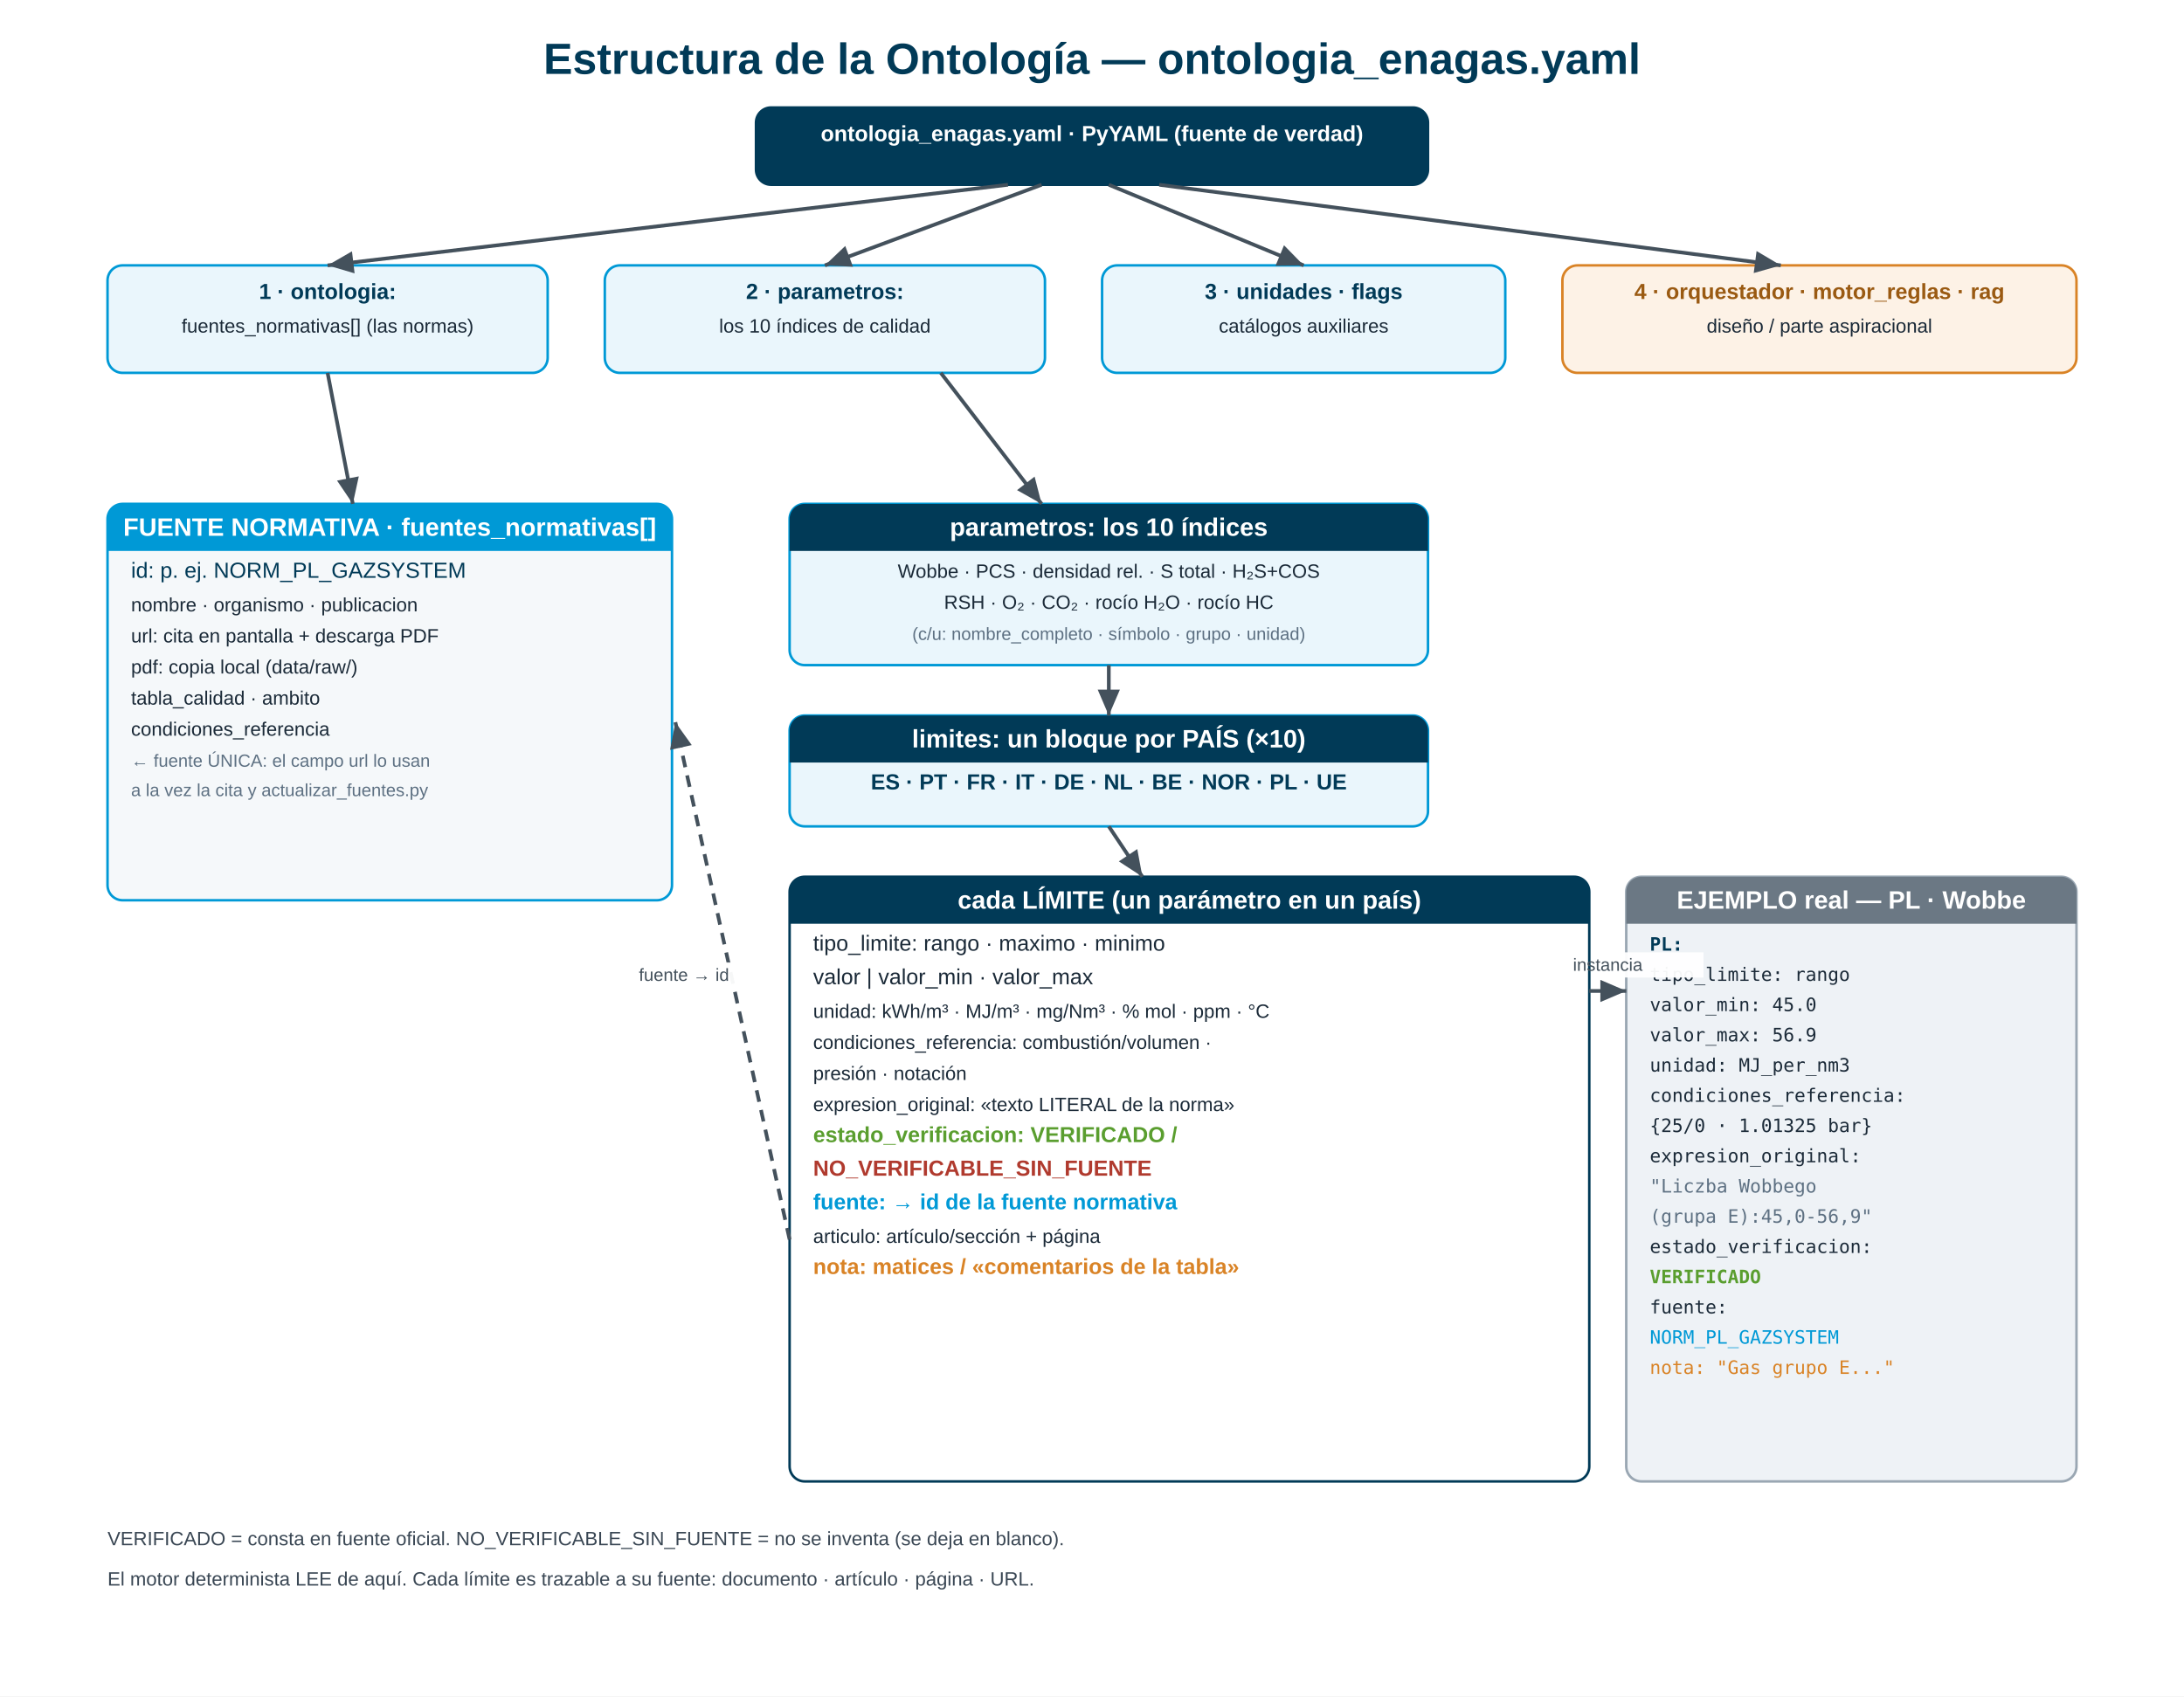
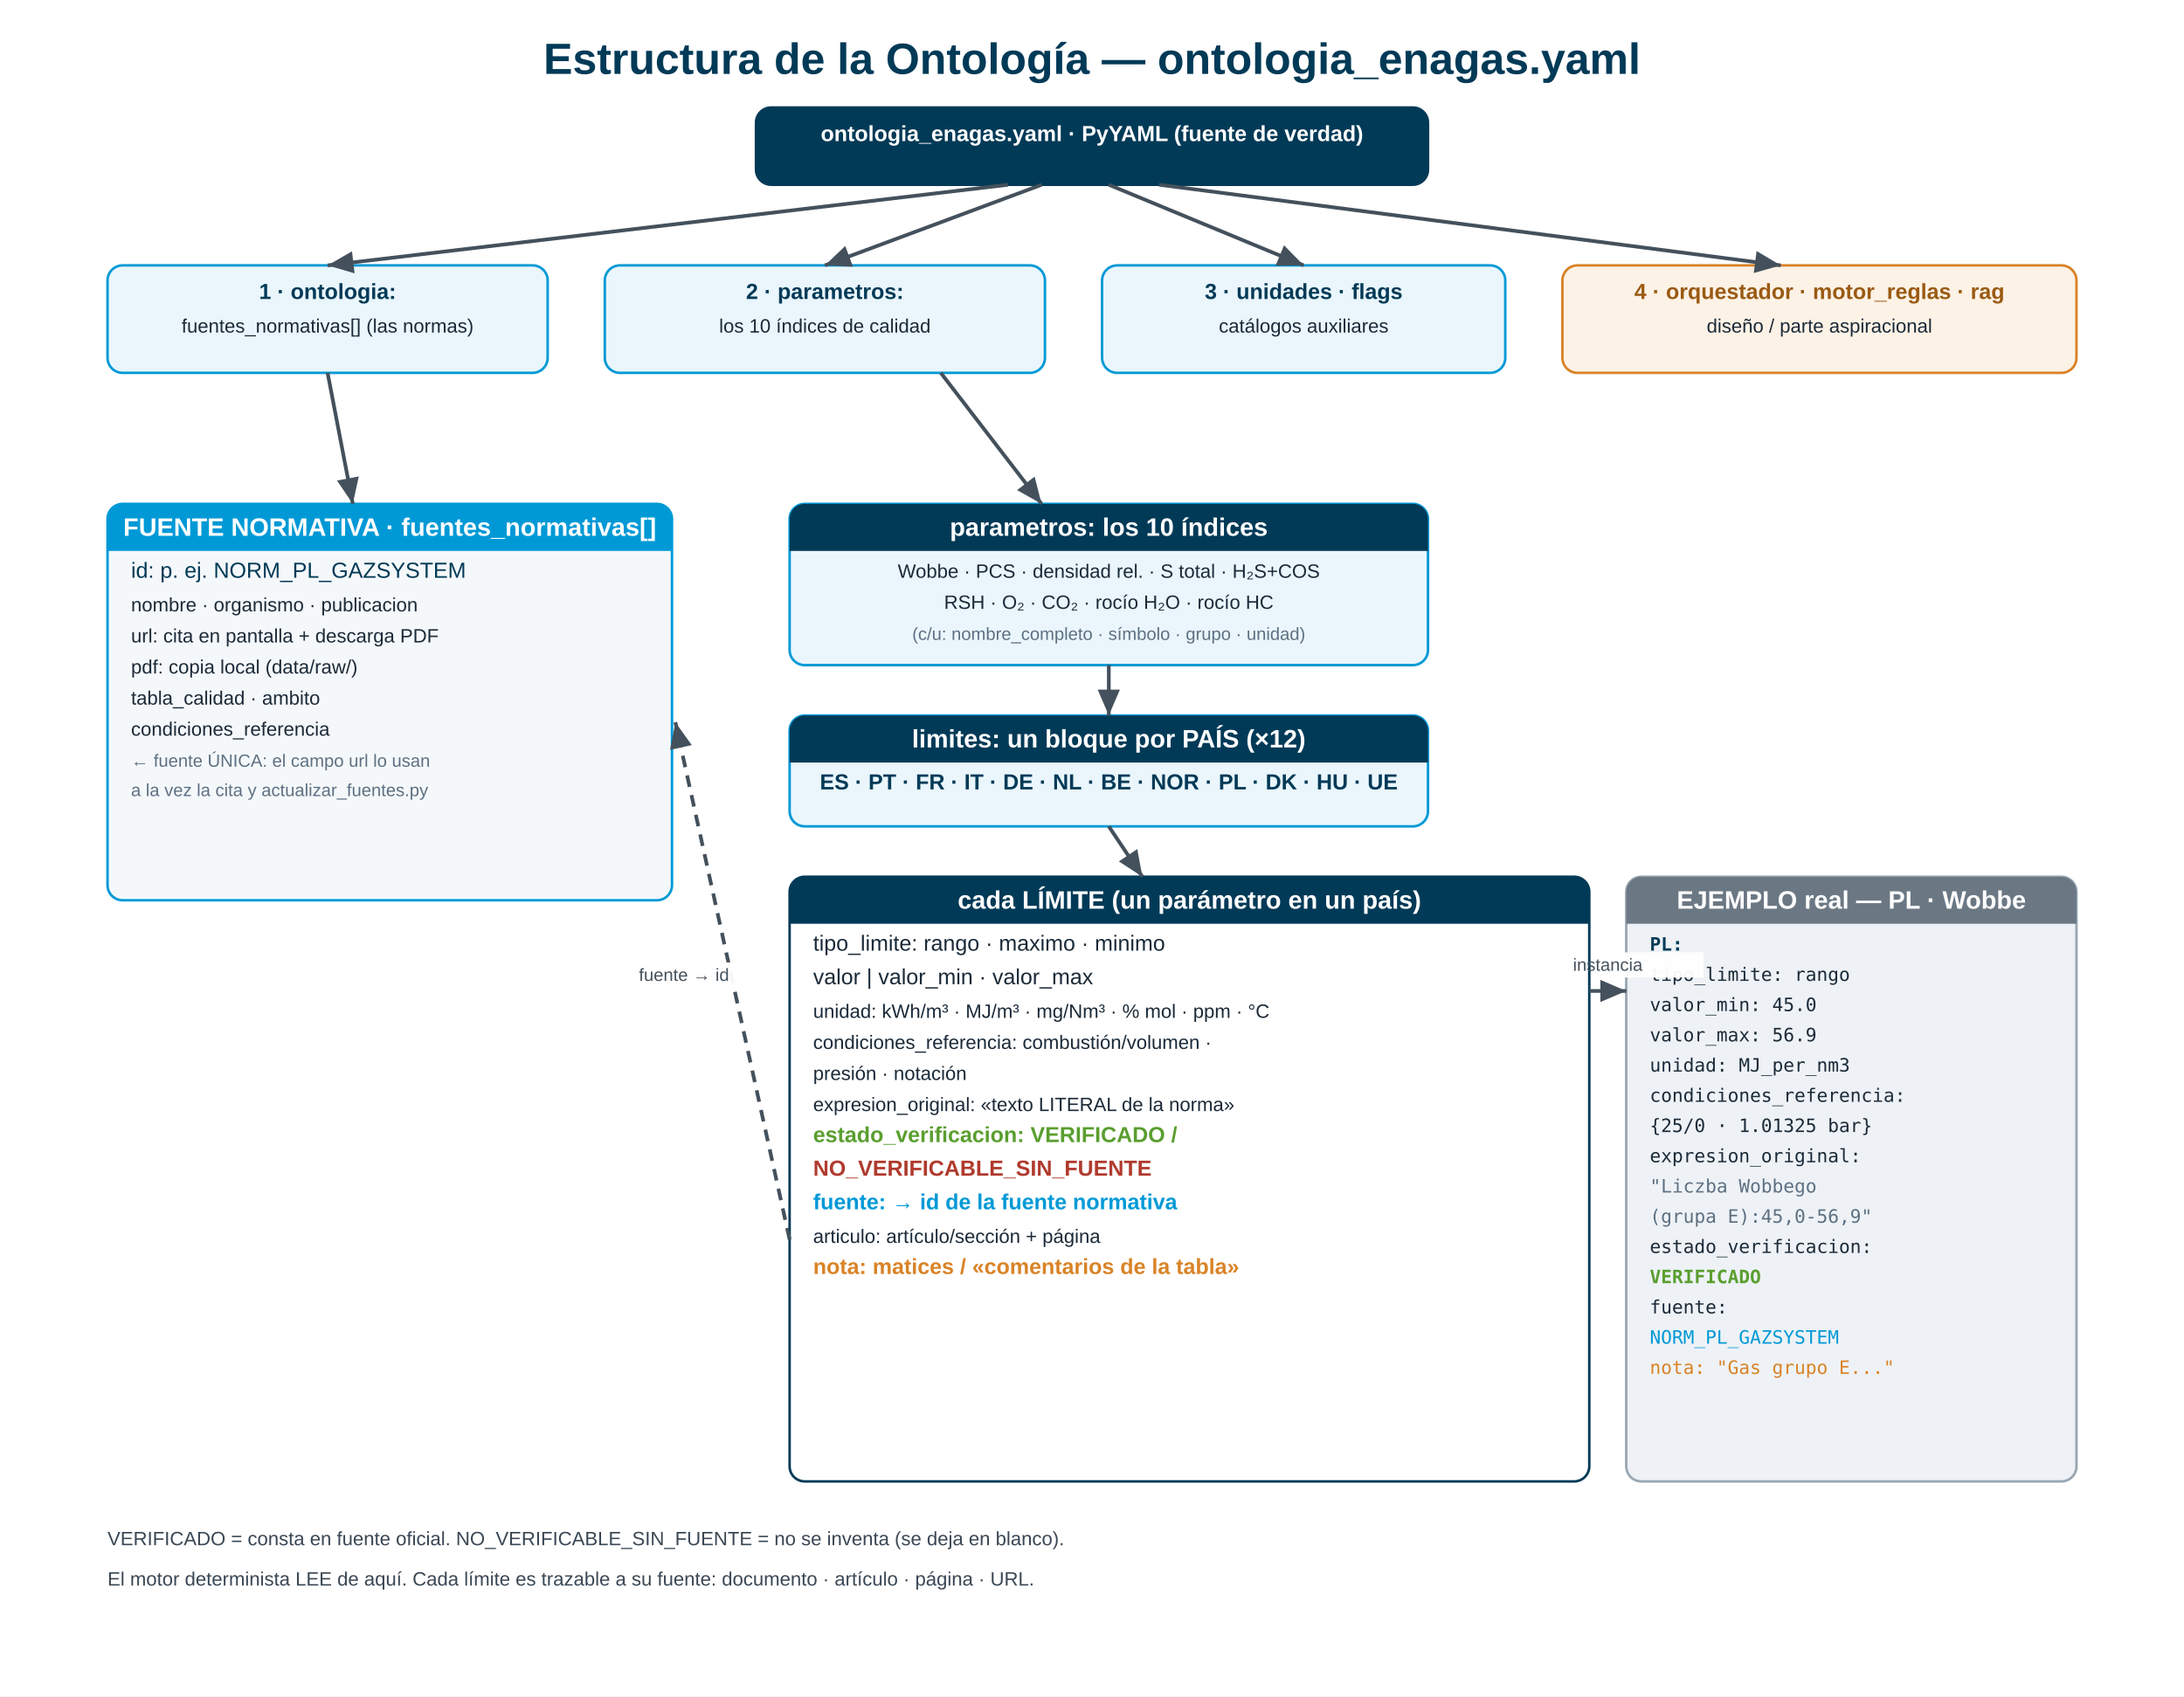
<svg xmlns="http://www.w3.org/2000/svg" width="1300" height="1010" viewBox="0 0 1300 1010" font-family="Arial, Helvetica, sans-serif">
  <rect width="1300" height="1010" fill="#ffffff" />
  <defs>
    <marker id="ah" markerWidth="9" markerHeight="9" refX="7" refY="3" orient="auto">
      <path d="M0,0 L7,3 L0,6 Z" fill="#44515c" />
    </marker>
  </defs>
  <text x="650.0" y="44" text-anchor="middle" font-size="26" font-weight="bold" fill="#013a57">Estructura de la Ontología — ontologia_enagas.yaml</text>
  <rect x="450" y="64" width="400" height="46" rx="9" fill="#013a57" stroke="#013a57" stroke-width="1.5" />
  <text x="650.0" y="84" font-size="13" font-weight="bold" fill="#ffffff" text-anchor="middle">ontologia_enagas.yaml   ·   PyYAML (fuente de verdad)</text>
  <rect x="64" y="158" width="262" height="64" rx="9" fill="#eaf6fc" stroke="#0099d6" stroke-width="1.5" />
  <text x="195.0" y="178" font-size="13" font-weight="bold" fill="#013a57" text-anchor="middle">1 · ontologia:</text>
  <text x="195.0" y="198" font-size="11.5" fill="#1b2a38" text-anchor="middle">fuentes_normativas[]  (las normas)</text>
  <rect x="360" y="158" width="262" height="64" rx="9" fill="#eaf6fc" stroke="#0099d6" stroke-width="1.5" />
  <text x="491.0" y="178" font-size="13" font-weight="bold" fill="#013a57" text-anchor="middle">2 · parametros:</text>
  <text x="491.0" y="198" font-size="11.5" fill="#1b2a38" text-anchor="middle">los 10 índices de calidad</text>
  <rect x="656" y="158" width="240" height="64" rx="9" fill="#eaf6fc" stroke="#0099d6" stroke-width="1.5" />
  <text x="776.0" y="178" font-size="13" font-weight="bold" fill="#013a57" text-anchor="middle">3 · unidades · flags</text>
  <text x="776.0" y="198" font-size="11.5" fill="#1b2a38" text-anchor="middle">catálogos auxiliares</text>
  <rect x="930" y="158" width="306" height="64" rx="9" fill="#fdf2e6" stroke="#d98326" stroke-width="1.5" />
  <text x="1083.0" y="178" font-size="13" font-weight="bold" fill="#9a5a12" text-anchor="middle">4 · orquestador · motor_reglas · rag</text>
  <text x="1083.0" y="198" font-size="11.5" fill="#1b2a38" text-anchor="middle">diseño / parte aspiracional</text>
  <rect x="64" y="300" width="336" height="236" rx="9" fill="#f5f8fa" stroke="#0099d6" stroke-width="1.5" />
  <path d="M73,300 h318 a9,9 0 0 1 9,9 v19 h-336 v-19 a9,9 0 0 1 9,-9 z" fill="#0099d6" />
  <text x="232.0" y="319" font-size="15" font-weight="bold" fill="#ffffff" text-anchor="middle">FUENTE NORMATIVA  ·  fuentes_normativas[]</text>
  <text x="78" y="344" font-size="13" fill="#013a57" text-anchor="start">id:  p. ej. NORM_PL_GAZSYSTEM</text>
  <text x="78" y="364" font-size="11.5" fill="#1b2a38" text-anchor="start">nombre · organismo · publicacion</text>
  <text x="78" y="382.5" font-size="11.5" fill="#1b2a38" text-anchor="start">url:  cita en pantalla + descarga PDF</text>
  <text x="78" y="401.0" font-size="11.5" fill="#1b2a38" text-anchor="start">pdf:  copia local (data/raw/)</text>
  <text x="78" y="419.5" font-size="11.5" fill="#1b2a38" text-anchor="start">tabla_calidad · ambito</text>
  <text x="78" y="438.0" font-size="11.5" fill="#1b2a38" text-anchor="start">condiciones_referencia</text>
  <text x="78" y="456.5" font-size="10.5" fill="#5d7082" text-anchor="start">← fuente ÚNICA: el campo url lo usan</text>
  <text x="78" y="474.0" font-size="10.5" fill="#5d7082" text-anchor="start">a la vez la cita y actualizar_fuentes.py</text>
  <rect x="470" y="300" width="380" height="96" rx="9" fill="#eaf6fc" stroke="#0099d6" stroke-width="1.5" />
  <path d="M479,300 h362 a9,9 0 0 1 9,9 v19 h-380 v-19 a9,9 0 0 1 9,-9 z" fill="#013a57" />
  <text x="660.0" y="319" font-size="15" font-weight="bold" fill="#ffffff" text-anchor="middle">parametros:  los 10 índices</text>
  <text x="660.0" y="344" font-size="11.5" fill="#1b2a38" text-anchor="middle">Wobbe · PCS · densidad rel. · S total · H₂S+COS</text>
  <text x="660.0" y="362.5" font-size="11.5" fill="#1b2a38" text-anchor="middle">RSH · O₂ · CO₂ · rocío H₂O · rocío HC</text>
  <text x="660.0" y="381.0" font-size="10.5" fill="#5d7082" text-anchor="middle">(c/u: nombre_completo · símbolo · grupo · unidad)</text>
  <rect x="470" y="426" width="380" height="66" rx="9" fill="#eaf6fc" stroke="#0099d6" stroke-width="1.5" />
  <path d="M479,426 h362 a9,9 0 0 1 9,9 v19 h-380 v-19 a9,9 0 0 1 9,-9 z" fill="#013a57" />
-   <text x="660.0" y="445" font-size="15" font-weight="bold" fill="#ffffff" text-anchor="middle">limites:  un bloque por PAÍS  (×10)</text>
-   <text x="660.0" y="470" font-size="13" font-weight="bold" fill="#013a57" text-anchor="middle">ES · PT · FR · IT · DE · NL · BE · NOR · PL · UE</text>
+   <text x="660.0" y="445" font-size="15" font-weight="bold" fill="#ffffff" text-anchor="middle">limites:  un bloque por PAÍS  (×12)</text>
+   <text x="660.0" y="470" font-size="13" font-weight="bold" fill="#013a57" text-anchor="middle">ES · PT · FR · IT · DE · NL · BE · NOR · PL · DK · HU · UE</text>
  <rect x="470" y="522" width="476" height="360" rx="9" fill="#ffffff" stroke="#013a57" stroke-width="1.5" />
  <path d="M479,522 h458 a9,9 0 0 1 9,9 v19 h-476 v-19 a9,9 0 0 1 9,-9 z" fill="#013a57" />
  <text x="708.0" y="541" font-size="15" font-weight="bold" fill="#ffffff" text-anchor="middle">cada LÍMITE  (un parámetro en un país)</text>
  <text x="484" y="566" font-size="13" fill="#1b2a38" text-anchor="start">tipo_limite:  rango · maximo · minimo</text>
  <text x="484" y="586" font-size="13" fill="#1b2a38" text-anchor="start">valor    |    valor_min · valor_max</text>
  <text x="484" y="606" font-size="11.5" fill="#1b2a38" text-anchor="start">unidad:  kWh/m³ · MJ/m³ · mg/Nm³ · % mol · ppm · °C</text>
  <text x="484" y="624.5" font-size="11.5" fill="#1b2a38" text-anchor="start">condiciones_referencia:  combustión/volumen ·</text>
  <text x="484" y="643.0" font-size="11.5" fill="#1b2a38" text-anchor="start">                         presión · notación</text>
  <text x="484" y="661.5" font-size="11.5" fill="#1b2a38" text-anchor="start">expresion_original:  «texto LITERAL de la norma»</text>
  <text x="484" y="680.0" font-size="13" font-weight="bold" fill="#5a9e2f" text-anchor="start">estado_verificacion:  VERIFICADO  /</text>
  <text x="484" y="700.0" font-size="13" font-weight="bold" fill="#b03a2e" text-anchor="start">                      NO_VERIFICABLE_SIN_FUENTE</text>
  <text x="484" y="720.0" font-size="13" font-weight="bold" fill="#0099d6" text-anchor="start">fuente:  → id de la fuente normativa</text>
  <text x="484" y="740.0" font-size="11.5" fill="#1b2a38" text-anchor="start">articulo:  artículo/sección + página</text>
  <text x="484" y="758.5" font-size="13" font-weight="bold" fill="#d98326" text-anchor="start">nota:  matices / «comentarios de la tabla»</text>
  <rect x="968" y="522" width="268" height="360" rx="9" fill="#eef2f6" stroke="#9aa7b3" stroke-width="1.5" />
  <path d="M977,522 h250 a9,9 0 0 1 9,9 v19 h-268 v-19 a9,9 0 0 1 9,-9 z" fill="#6b7884" />
  <text x="1102.0" y="541" font-size="15" font-weight="bold" fill="#ffffff" text-anchor="middle">EJEMPLO real — PL · Wobbe</text>
  <text x="982" y="566" font-size="11" font-weight="bold" font-family="Consolas, monospace" fill="#013a57" text-anchor="start">PL:</text>
  <text x="982" y="584" font-size="11" font-family="Consolas, monospace" fill="#1b2a38" text-anchor="start">  tipo_limite: rango</text>
  <text x="982" y="602" font-size="11" font-family="Consolas, monospace" fill="#1b2a38" text-anchor="start">  valor_min: 45.0</text>
  <text x="982" y="620" font-size="11" font-family="Consolas, monospace" fill="#1b2a38" text-anchor="start">  valor_max: 56.9</text>
  <text x="982" y="638" font-size="11" font-family="Consolas, monospace" fill="#1b2a38" text-anchor="start">  unidad: MJ_per_nm3</text>
  <text x="982" y="656" font-size="11" font-family="Consolas, monospace" fill="#1b2a38" text-anchor="start">  condiciones_referencia:</text>
  <text x="982" y="674" font-size="11" font-family="Consolas, monospace" fill="#1b2a38" text-anchor="start">    {25/0 · 1.01325 bar}</text>
  <text x="982" y="692" font-size="11" font-family="Consolas, monospace" fill="#1b2a38" text-anchor="start">  expresion_original:</text>
  <text x="982" y="710" font-size="11" font-family="Consolas, monospace" fill="#5d7082" text-anchor="start">    "Liczba Wobbego</text>
  <text x="982" y="728" font-size="11" font-family="Consolas, monospace" fill="#5d7082" text-anchor="start">     (grupa E):45,0-56,9"</text>
  <text x="982" y="746" font-size="11" font-family="Consolas, monospace" fill="#1b2a38" text-anchor="start">  estado_verificacion:</text>
  <text x="982" y="764" font-size="11" font-weight="bold" font-family="Consolas, monospace" fill="#5a9e2f" text-anchor="start">    VERIFICADO</text>
  <text x="982" y="782" font-size="11" font-family="Consolas, monospace" fill="#1b2a38" text-anchor="start">  fuente:</text>
  <text x="982" y="800" font-size="11" font-family="Consolas, monospace" fill="#0099d6" text-anchor="start">    NORM_PL_GAZSYSTEM</text>
  <text x="982" y="818" font-size="11" font-family="Consolas, monospace" fill="#d98326" text-anchor="start">  nota: "Gas grupo E..."</text>
  <line x1="600" y1="110" x2="195" y2="158" stroke="#44515c" stroke-width="2.2" marker-end="url(#ah)" />
  <line x1="620" y1="110" x2="491" y2="158" stroke="#44515c" stroke-width="2.2" marker-end="url(#ah)" />
  <line x1="660" y1="110" x2="776" y2="158" stroke="#44515c" stroke-width="2.2" marker-end="url(#ah)" />
  <line x1="690" y1="110" x2="1060" y2="158" stroke="#44515c" stroke-width="2.2" marker-end="url(#ah)" />
  <line x1="195" y1="222" x2="210" y2="300" stroke="#44515c" stroke-width="2.2" marker-end="url(#ah)" />
  <line x1="560" y1="222" x2="620" y2="300" stroke="#44515c" stroke-width="2.2" marker-end="url(#ah)" />
  <line x1="660" y1="396" x2="660" y2="426" stroke="#44515c" stroke-width="2.2" marker-end="url(#ah)" />
  <line x1="660" y1="492" x2="680" y2="522" stroke="#44515c" stroke-width="2.2" marker-end="url(#ah)" />
  <line x1="946" y1="590" x2="968" y2="590" stroke="#44515c" stroke-width="2.2" marker-end="url(#ah)" />
  <rect x="954.0" y="567.0" width="60" height="15" fill="#ffffff" opacity="0.95" />
  <text x="957.0" y="578.0" font-size="10.5" fill="#44515c" text-anchor="middle">instancia</text>
  <line x1="470" y1="738" x2="402" y2="430" stroke="#44515c" stroke-width="2.2" stroke-dasharray="7,5" marker-end="url(#ah)" />
  <rect x="373.5" y="573.0" width="72" height="15" fill="#ffffff" opacity="0.95" />
  <text x="434.0" y="584.0" font-size="10.5" fill="#44515c" text-anchor="end">fuente → id</text>
  <text x="64" y="920" font-size="11.5" fill="#3a4754" text-anchor="start">VERIFICADO = consta en fuente oficial.   NO_VERIFICABLE_SIN_FUENTE = no se inventa (se deja en blanco).</text>
  <text x="64" y="944" font-size="11.5" fill="#3a4754" text-anchor="start">El motor determinista LEE de aquí. Cada límite es trazable a su fuente: documento · artículo · página · URL.</text>
</svg>
